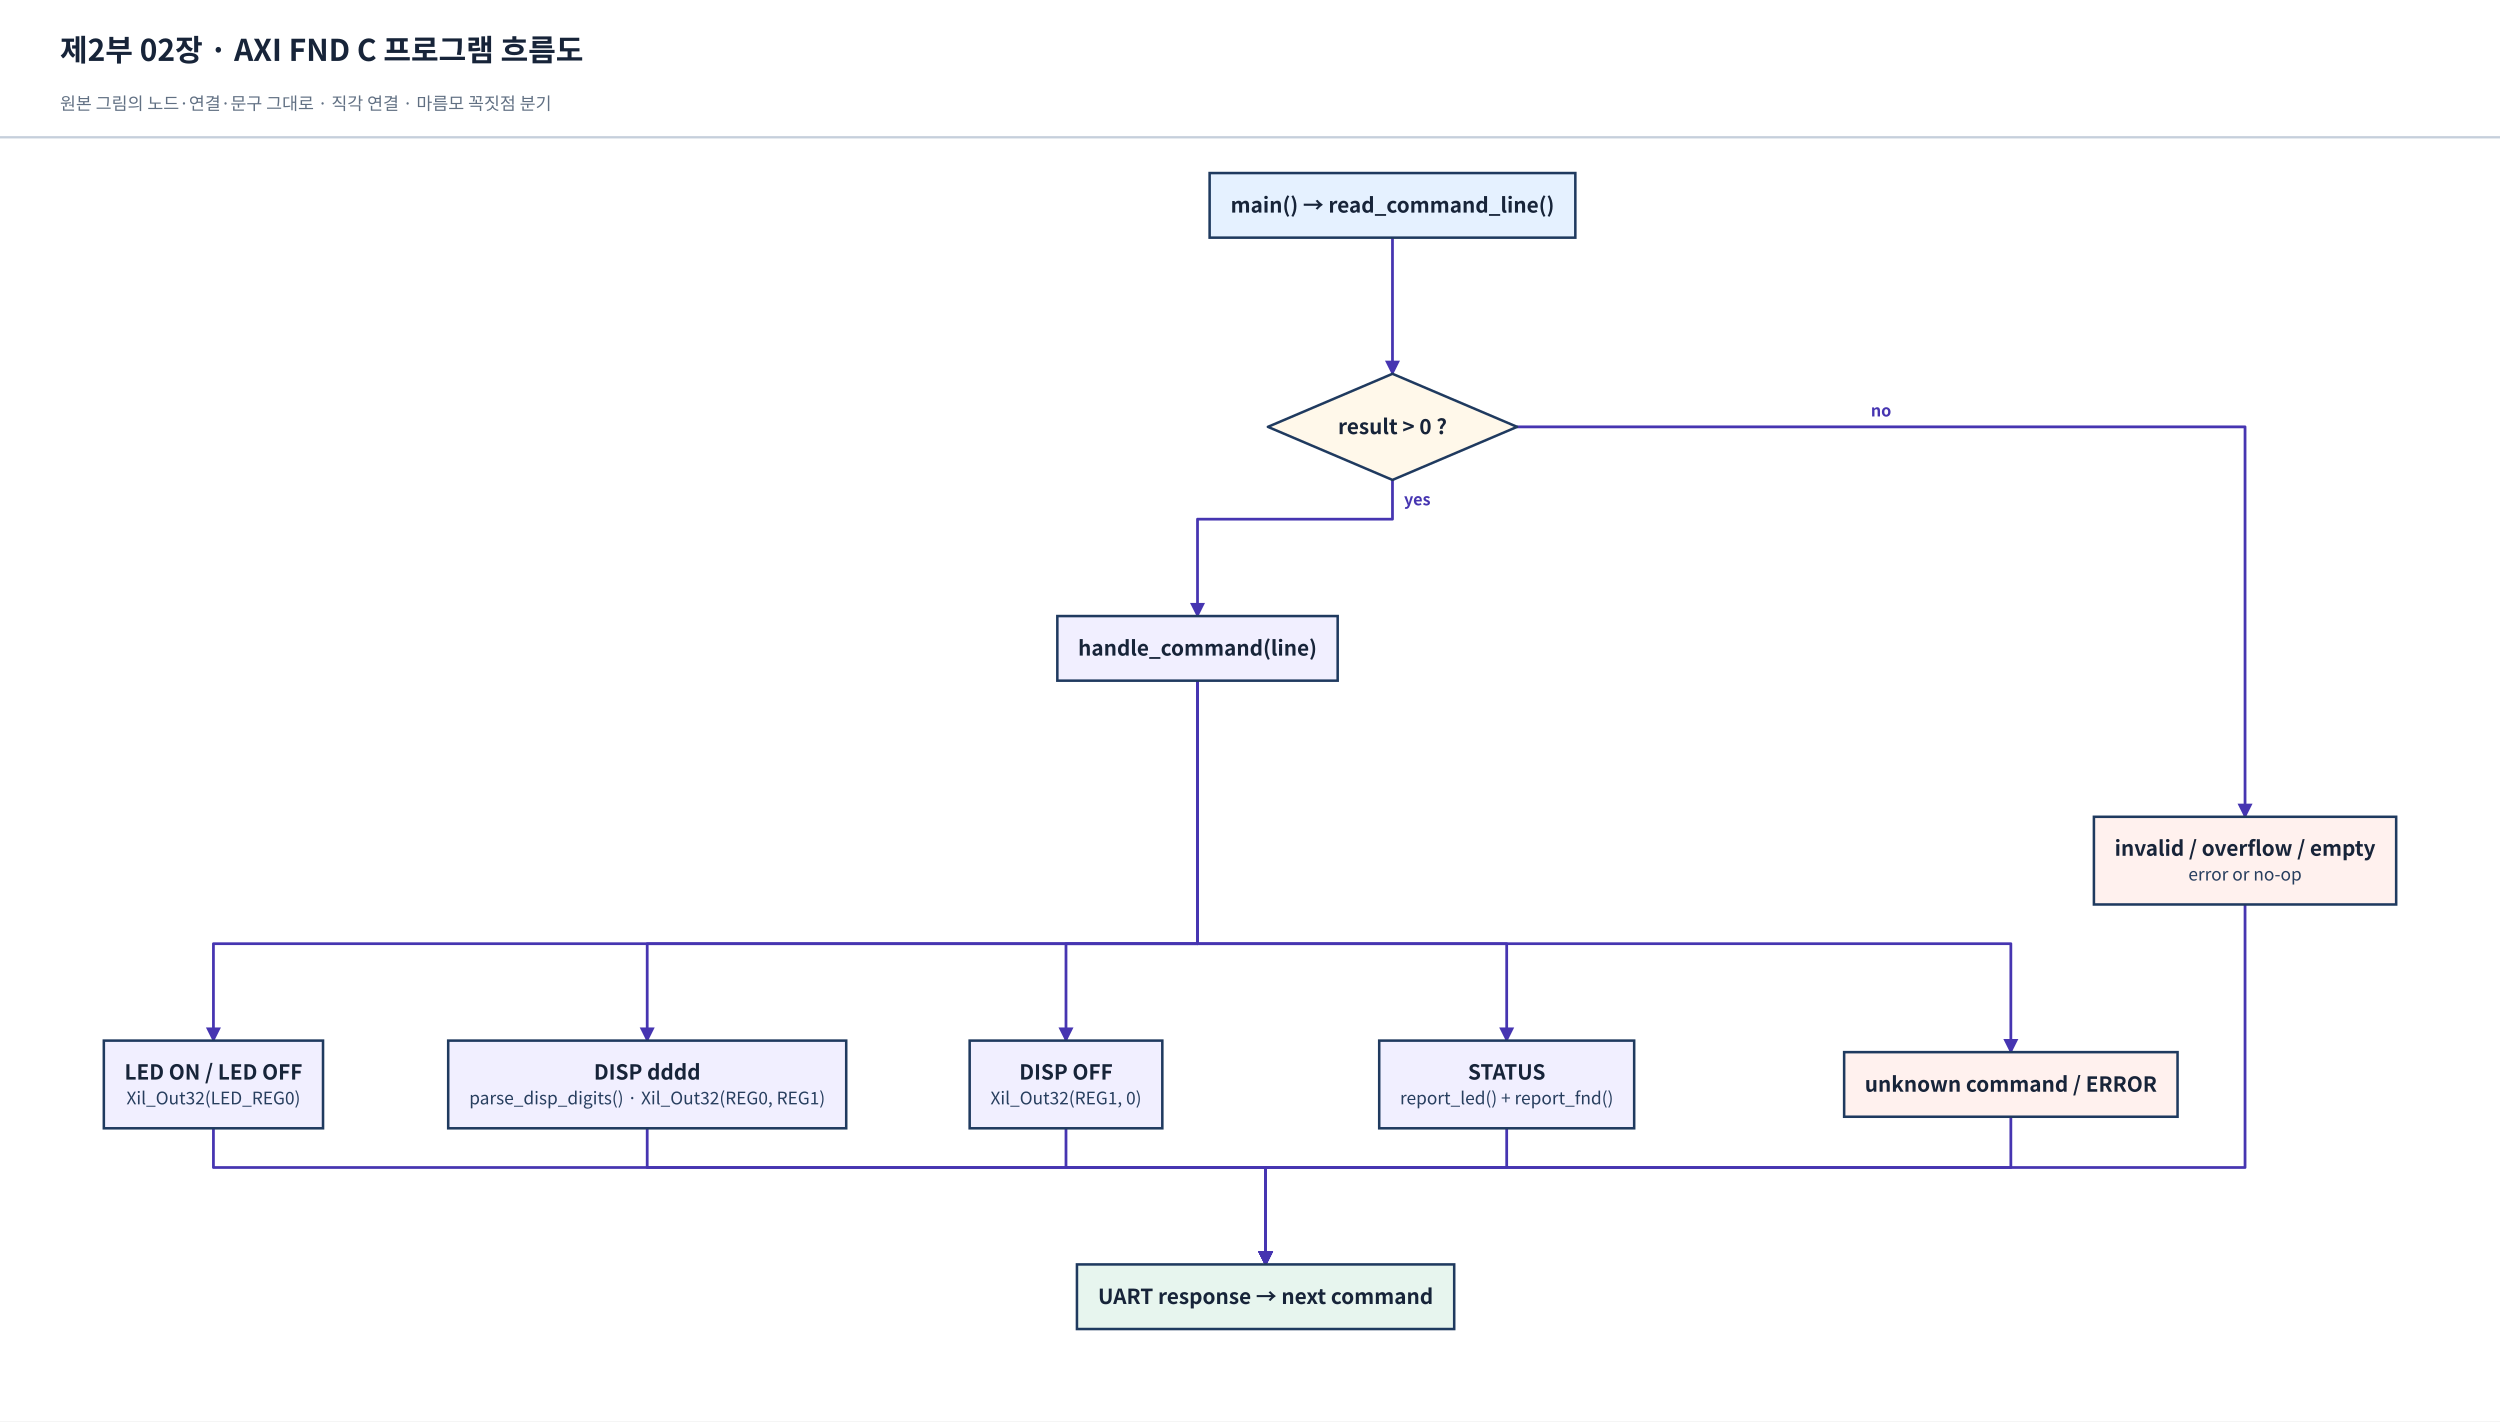
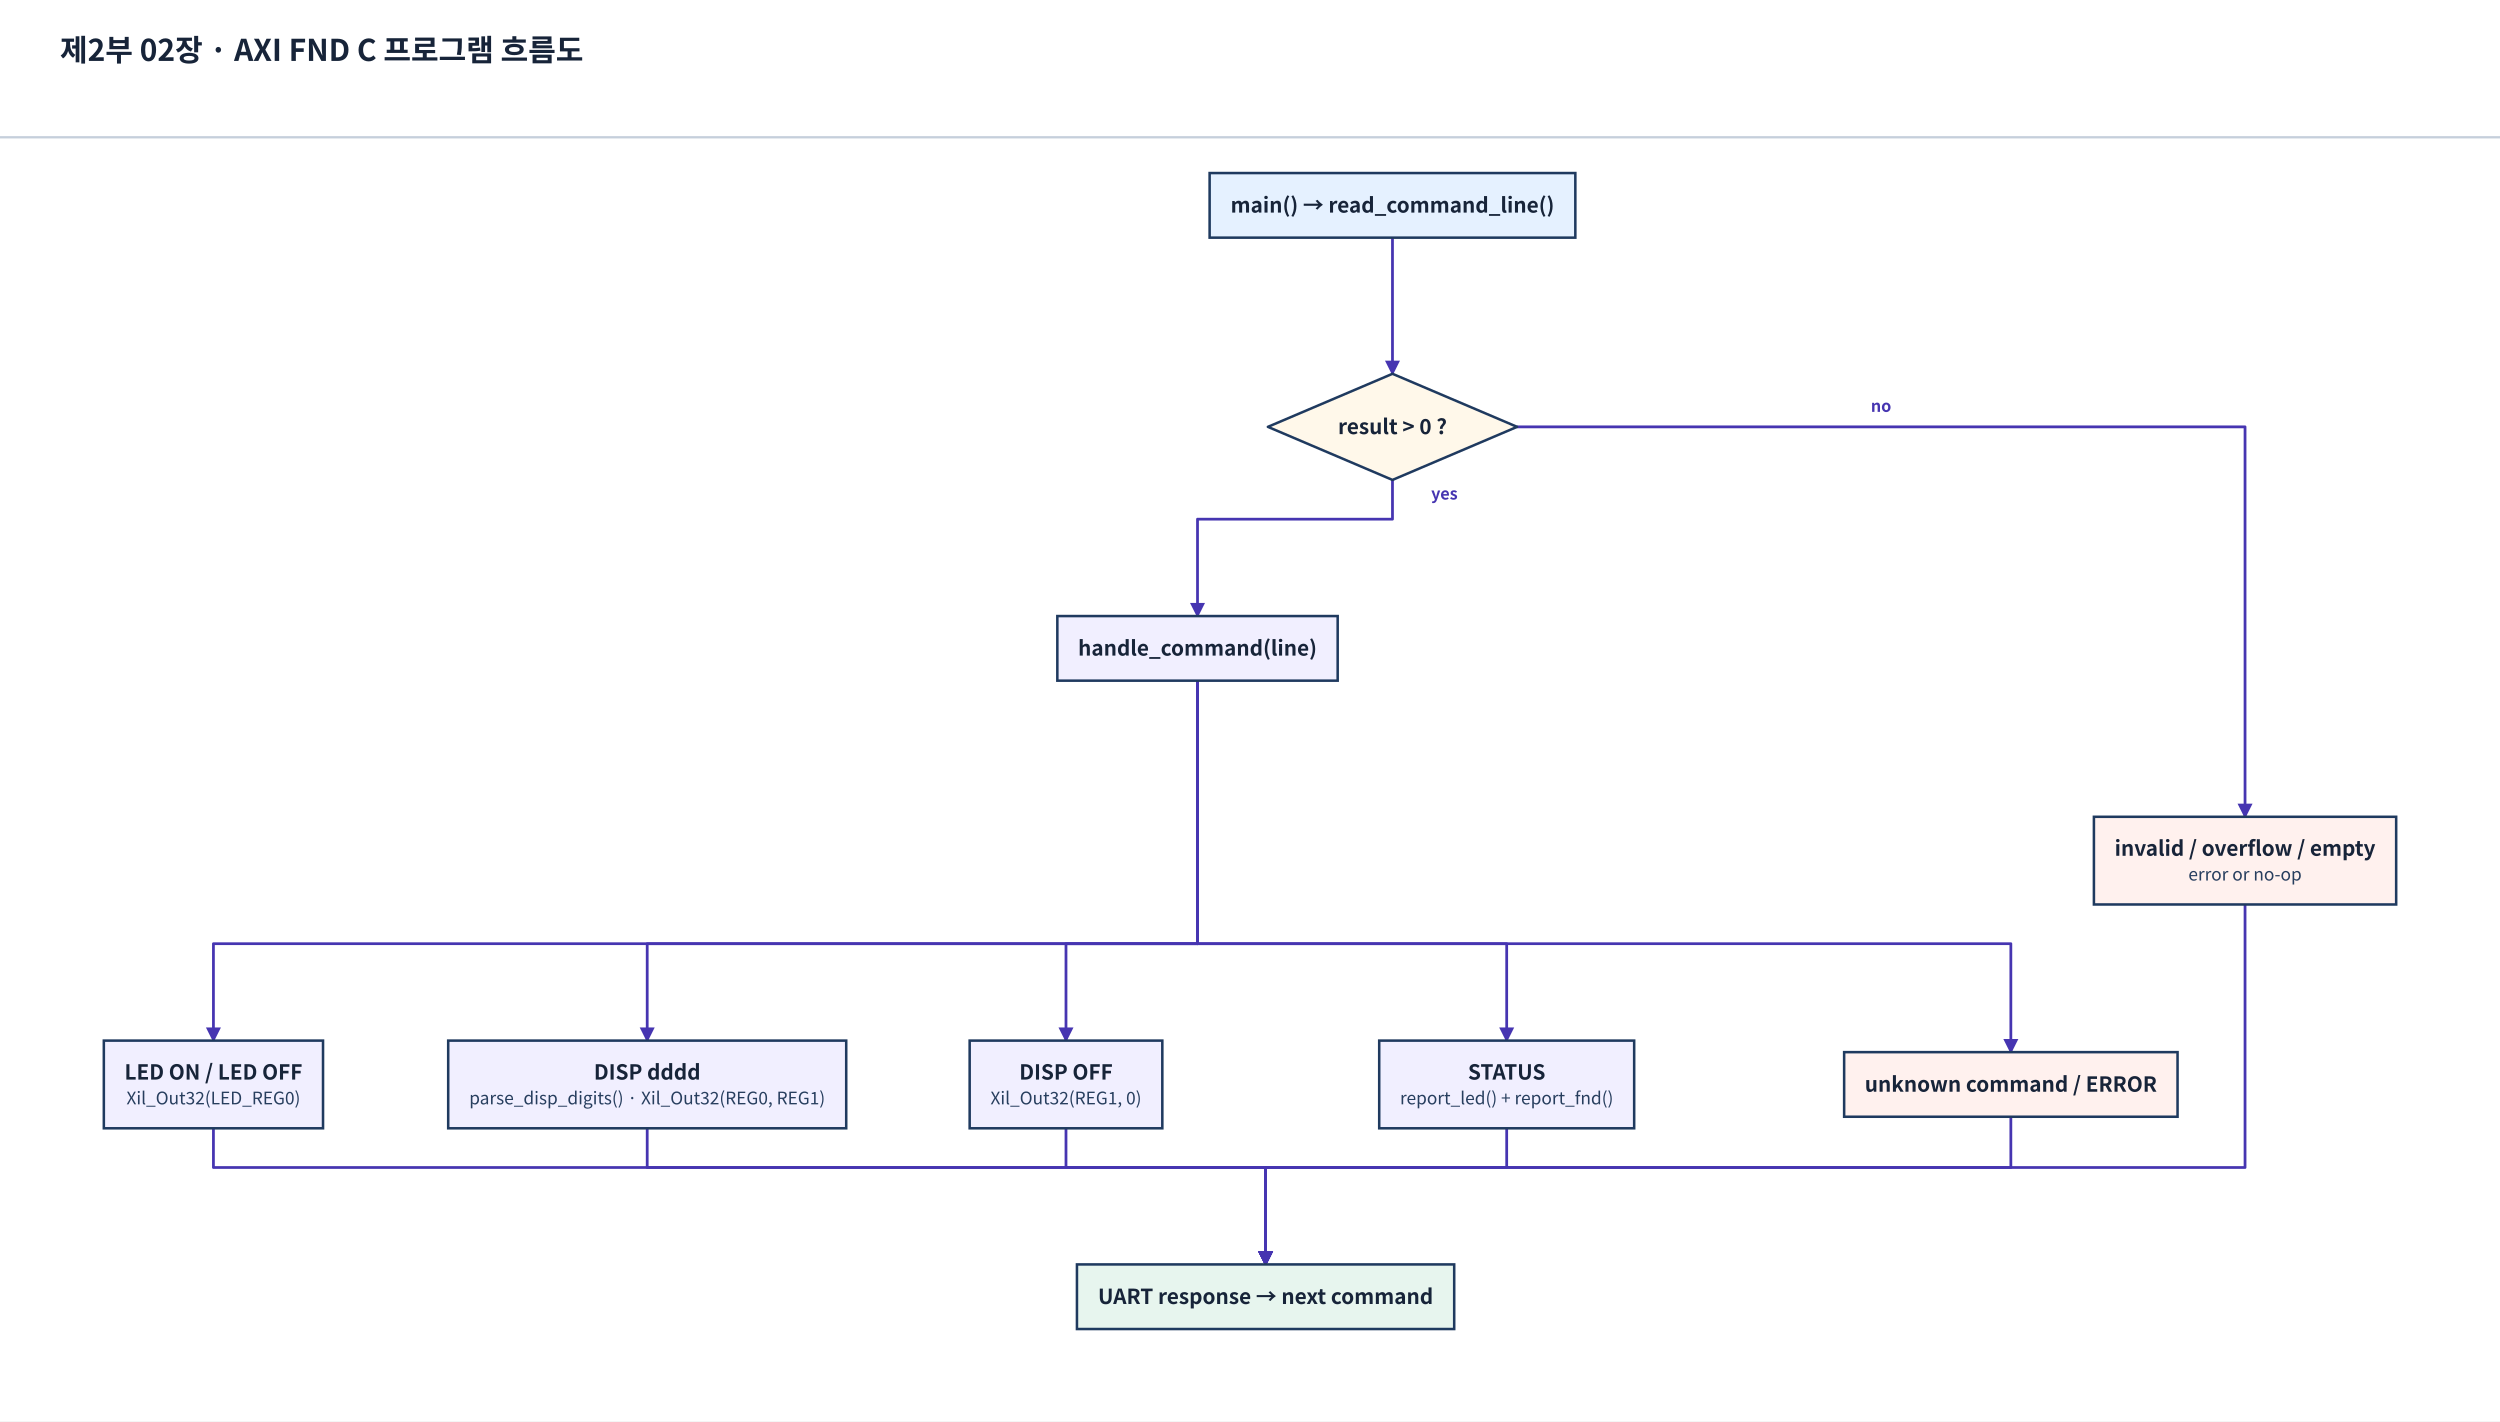
<svg xmlns="http://www.w3.org/2000/svg" id="canvas" width="2167" height="1232" viewBox="0 0 2167 1232" aria-label="편집 가능한 수직형 플로우차트" version="1.1">
  <defs>
    <marker id="arrowhead-0" markerWidth="13" markerHeight="13" refX="11.375" refY="6.5" orient="auto" markerUnits="userSpaceOnUse">
      <path d="M 0 0 L 13 6.5 L 0 13 z" fill="#4635B1" />
    </marker>
    <marker id="arrowhead-1" markerWidth="13" markerHeight="13" refX="11.375" refY="6.5" orient="auto" markerUnits="userSpaceOnUse">
      <path d="M 0 0 L 13 6.5 L 0 13 z" fill="#4635B1" />
    </marker>
    <marker id="arrowhead-2" markerWidth="13" markerHeight="13" refX="11.375" refY="6.5" orient="auto" markerUnits="userSpaceOnUse">
      <path d="M 0 0 L 13 6.5 L 0 13 z" fill="#4635B1" />
    </marker>
    <marker id="arrowhead-3" markerWidth="13" markerHeight="13" refX="11.375" refY="6.5" orient="auto" markerUnits="userSpaceOnUse">
      <path d="M 0 0 L 13 6.5 L 0 13 z" fill="#4635B1" />
    </marker>
    <marker id="arrowhead-4" markerWidth="13" markerHeight="13" refX="11.375" refY="6.5" orient="auto" markerUnits="userSpaceOnUse">
      <path d="M 0 0 L 13 6.5 L 0 13 z" fill="#4635B1" />
    </marker>
    <marker id="arrowhead-5" markerWidth="13" markerHeight="13" refX="11.375" refY="6.5" orient="auto" markerUnits="userSpaceOnUse">
      <path d="M 0 0 L 13 6.5 L 0 13 z" fill="#4635B1" />
    </marker>
    <marker id="arrowhead-6" markerWidth="13" markerHeight="13" refX="11.375" refY="6.5" orient="auto" markerUnits="userSpaceOnUse">
      <path d="M 0 0 L 13 6.5 L 0 13 z" fill="#4635B1" />
    </marker>
    <marker id="arrowhead-7" markerWidth="13" markerHeight="13" refX="11.375" refY="6.5" orient="auto" markerUnits="userSpaceOnUse">
      <path d="M 0 0 L 13 6.5 L 0 13 z" fill="#4635B1" />
    </marker>
    <marker id="arrowhead-8" markerWidth="13" markerHeight="13" refX="11.375" refY="6.5" orient="auto" markerUnits="userSpaceOnUse">
      <path d="M 0 0 L 13 6.5 L 0 13 z" fill="#4635B1" />
    </marker>
    <marker id="arrowhead-9" markerWidth="13" markerHeight="13" refX="11.375" refY="6.5" orient="auto" markerUnits="userSpaceOnUse">
      <path d="M 0 0 L 13 6.5 L 0 13 z" fill="#4635B1" />
    </marker>
    <marker id="arrowhead-10" markerWidth="13" markerHeight="13" refX="11.375" refY="6.5" orient="auto" markerUnits="userSpaceOnUse">
      <path d="M 0 0 L 13 6.5 L 0 13 z" fill="#4635B1" />
    </marker>
    <marker id="arrowhead-11" markerWidth="13" markerHeight="13" refX="11.375" refY="6.5" orient="auto" markerUnits="userSpaceOnUse">
      <path d="M 0 0 L 13 6.5 L 0 13 z" fill="#4635B1" />
    </marker>
    <marker id="arrowhead-12" markerWidth="13" markerHeight="13" refX="11.375" refY="6.5" orient="auto" markerUnits="userSpaceOnUse">
      <path d="M 0 0 L 13 6.5 L 0 13 z" fill="#4635B1" />
    </marker>
    <marker id="arrowhead-13" markerWidth="13" markerHeight="13" refX="11.375" refY="6.5" orient="auto" markerUnits="userSpaceOnUse">
      <path d="M 0 0 L 13 6.5 L 0 13 z" fill="#4635B1" />
    </marker>
  </defs>
  <rect x="0" y="0" width="2167" height="1232" fill="#fff" />
  <g data-heading="title">
    <text x="52" y="52.84" font-size="26" font-weight="780" fill="#172439" text-anchor="start" class="heading-text" font-family="Noto Sans KR, Noto Sans CJK KR, Malgun Gothic, sans-serif">제2부 02장 · AXI FND C 프로그램 흐름도</text>
  </g>
  <g data-heading="subtitle">
-     <text x="52" y="95.1" font-size="15" font-weight="400" fill="#617083" text-anchor="start" class="heading-text" font-family="Noto Sans KR, Noto Sans CJK KR, Malgun Gothic, sans-serif">원본 그림의 노드·연결·문구 그대로 · 직각 연결 · 마름모 꼭짓점 분기</text>
+     <text x="52" y="95.1" font-size="15" font-weight="400" fill="#617083" text-anchor="start" class="heading-text" font-family="Noto Sans KR, Noto Sans CJK KR, Malgun Gothic, sans-serif" />
  </g>
  <line x1="0" y1="119" x2="2167" y2="119" stroke="#c5cfdb" stroke-width="2" pointer-events="none" data-role="heading-divider" />
  <g id="edges">
    <g data-edge="e1" class="edge">
      <path d="M 1207 206 L 1207 324" fill="none" stroke="#4635B1" stroke-width="2.4" stroke-linejoin="round" stroke-linecap="round" marker-end="url(#arrowhead-0)" />
    </g>
    <g data-edge="e2" class="edge">
      <path d="M 1207 416 L 1207 450 L 1038 450 L 1038 534" fill="none" stroke="#4635B1" stroke-width="2.4" stroke-linejoin="round" stroke-linecap="round" marker-end="url(#arrowhead-1)" />
-       <text x="1217" y="438" text-anchor="start" font-size="14" font-weight="750" fill="#4635B1" class="edge-label" font-family="Noto Sans KR, Noto Sans CJK KR, Malgun Gothic, sans-serif">yes</text>
+       <text x="1252" y="433" text-anchor="middle" font-size="14" font-weight="750" fill="#4635B1" class="edge-label" font-family="Noto Sans KR, Noto Sans CJK KR, Malgun Gothic, sans-serif">yes</text>
    </g>
    <g data-edge="e3" class="edge">
      <path d="M 1315 370 L 1946 370 L 1946 708" fill="none" stroke="#4635B1" stroke-width="2.4" stroke-linejoin="round" stroke-linecap="round" marker-end="url(#arrowhead-2)" />
-       <text x="1630.5" y="361" text-anchor="middle" font-size="14" font-weight="750" fill="#4635B1" class="edge-label" font-family="Noto Sans KR, Noto Sans CJK KR, Malgun Gothic, sans-serif">no</text>
+       <text x="1630.5" y="357" text-anchor="middle" font-size="14" font-weight="750" fill="#4635B1" class="edge-label" font-family="Noto Sans KR, Noto Sans CJK KR, Malgun Gothic, sans-serif">no</text>
    </g>
    <g data-edge="e4" class="edge">
      <path d="M 1038 590 L 1038 818 L 185 818 L 185 902" fill="none" stroke="#4635B1" stroke-width="2.4" stroke-linejoin="round" stroke-linecap="round" marker-end="url(#arrowhead-3)" />
    </g>
    <g data-edge="e5" class="edge">
      <path d="M 1038 590 L 1038 818 L 561 818 L 561 902" fill="none" stroke="#4635B1" stroke-width="2.4" stroke-linejoin="round" stroke-linecap="round" marker-end="url(#arrowhead-4)" />
    </g>
    <g data-edge="e6" class="edge">
      <path d="M 1038 590 L 1038 818 L 924 818 L 924 902" fill="none" stroke="#4635B1" stroke-width="2.4" stroke-linejoin="round" stroke-linecap="round" marker-end="url(#arrowhead-5)" />
    </g>
    <g data-edge="e7" class="edge">
      <path d="M 1038 590 L 1038 818 L 1306 818 L 1306 902" fill="none" stroke="#4635B1" stroke-width="2.4" stroke-linejoin="round" stroke-linecap="round" marker-end="url(#arrowhead-6)" />
    </g>
    <g data-edge="e8" class="edge">
      <path d="M 1038 590 L 1038 818 L 1743 818 L 1743 912" fill="none" stroke="#4635B1" stroke-width="2.4" stroke-linejoin="round" stroke-linecap="round" marker-end="url(#arrowhead-7)" />
    </g>
    <g data-edge="e9" class="edge">
      <path d="M 1946 784 L 1946 1012 L 1097 1012 L 1097 1096" fill="none" stroke="#4635B1" stroke-width="2.4" stroke-linejoin="round" stroke-linecap="round" marker-end="url(#arrowhead-8)" />
    </g>
    <g data-edge="e10" class="edge">
      <path d="M 185 978 L 185 1012 L 1097 1012 L 1097 1096" fill="none" stroke="#4635B1" stroke-width="2.4" stroke-linejoin="round" stroke-linecap="round" marker-end="url(#arrowhead-9)" />
    </g>
    <g data-edge="e11" class="edge">
      <path d="M 561 978 L 561 1012 L 1097 1012 L 1097 1096" fill="none" stroke="#4635B1" stroke-width="2.4" stroke-linejoin="round" stroke-linecap="round" marker-end="url(#arrowhead-10)" />
    </g>
    <g data-edge="e12" class="edge">
      <path d="M 924 978 L 924 1012 L 1097 1012 L 1097 1096" fill="none" stroke="#4635B1" stroke-width="2.4" stroke-linejoin="round" stroke-linecap="round" marker-end="url(#arrowhead-11)" />
    </g>
    <g data-edge="e13" class="edge">
      <path d="M 1306 978 L 1306 1012 L 1097 1012 L 1097 1096" fill="none" stroke="#4635B1" stroke-width="2.4" stroke-linejoin="round" stroke-linecap="round" marker-end="url(#arrowhead-12)" />
    </g>
    <g data-edge="e14" class="edge">
      <path d="M 1743 968 L 1743 1012 L 1097 1012 L 1097 1096" fill="none" stroke="#4635B1" stroke-width="2.4" stroke-linejoin="round" stroke-linecap="round" marker-end="url(#arrowhead-13)" />
    </g>
  </g>
  <g id="nodes">
    <g data-node="start" class="node">
      <rect x="1048.5" y="150" width="317" height="56" fill="#e5f1ff" stroke="#1F3A5F" stroke-width="2.2" class="node-shape" pointer-events="all" />
      <text x="1207" y="178" text-anchor="middle" dominant-baseline="middle" pointer-events="none" font-size="18" font-weight="750" fill="#172439" font-family="Noto Sans KR, Noto Sans CJK KR, Malgun Gothic, sans-serif">main() → read_command_line()</text>
    </g>
    <g data-node="choice" class="node">
      <polygon points="1207,324 1315,370 1207,416 1099,370" fill="#fff8ea" stroke="#1F3A5F" stroke-width="2.2" stroke-linejoin="round" class="node-shape" pointer-events="all" />
      <text x="1207" y="370" text-anchor="middle" dominant-baseline="middle" pointer-events="none" font-size="18" font-weight="750" fill="#172439" font-family="Noto Sans KR, Noto Sans CJK KR, Malgun Gothic, sans-serif">result &gt; 0 ?</text>
    </g>
    <g data-node="cmd" class="node">
      <rect x="916.5" y="534" width="243" height="56" fill="#f1efff" stroke="#1F3A5F" stroke-width="2.2" class="node-shape" pointer-events="all" />
      <text x="1038" y="562" text-anchor="middle" dominant-baseline="middle" pointer-events="none" font-size="18" font-weight="750" fill="#172439" font-family="Noto Sans KR, Noto Sans CJK KR, Malgun Gothic, sans-serif">handle_command(line)</text>
    </g>
    <g data-node="invalid" class="node">
      <rect x="1815" y="708" width="262" height="76" fill="#fff1ee" stroke="#1F3A5F" stroke-width="2.2" class="node-shape" pointer-events="all" />
      <text x="1946" y="735.5" text-anchor="middle" dominant-baseline="middle" pointer-events="none" font-size="18" font-weight="750" fill="#172439" font-family="Noto Sans KR, Noto Sans CJK KR, Malgun Gothic, sans-serif">invalid / overflow / empty</text>
      <text x="1946" y="758" text-anchor="middle" dominant-baseline="middle" pointer-events="none" font-size="15" font-weight="400" fill="#273e5e" font-family="Noto Sans KR, Noto Sans CJK KR, Malgun Gothic, sans-serif">error or no-op</text>
    </g>
    <g data-node="led" class="node">
      <rect x="90" y="902" width="190" height="76" fill="#f1efff" stroke="#1F3A5F" stroke-width="2.2" class="node-shape" pointer-events="all" />
      <text x="185" y="929.5" text-anchor="middle" dominant-baseline="middle" pointer-events="none" font-size="18" font-weight="750" fill="#172439" font-family="Noto Sans KR, Noto Sans CJK KR, Malgun Gothic, sans-serif">LED ON / LED OFF</text>
      <text x="185" y="952" text-anchor="middle" dominant-baseline="middle" pointer-events="none" font-size="15" font-weight="400" fill="#273e5e" font-family="Noto Sans KR, Noto Sans CJK KR, Malgun Gothic, sans-serif">Xil_Out32(LED_REG0)</text>
    </g>
    <g data-node="fnd" class="node">
      <rect x="388.5" y="902" width="345" height="76" fill="#f1efff" stroke="#1F3A5F" stroke-width="2.2" class="node-shape" pointer-events="all" />
      <text x="561" y="929.5" text-anchor="middle" dominant-baseline="middle" pointer-events="none" font-size="18" font-weight="750" fill="#172439" font-family="Noto Sans KR, Noto Sans CJK KR, Malgun Gothic, sans-serif">DISP dddd</text>
      <text x="561" y="952" text-anchor="middle" dominant-baseline="middle" pointer-events="none" font-size="15" font-weight="400" fill="#273e5e" font-family="Noto Sans KR, Noto Sans CJK KR, Malgun Gothic, sans-serif">parse_disp_digits() · Xil_Out32(REG0, REG1)</text>
    </g>
    <g data-node="off" class="node">
      <rect x="840.5" y="902" width="167" height="76" fill="#f1efff" stroke="#1F3A5F" stroke-width="2.2" class="node-shape" pointer-events="all" />
      <text x="924" y="929.5" text-anchor="middle" dominant-baseline="middle" pointer-events="none" font-size="18" font-weight="750" fill="#172439" font-family="Noto Sans KR, Noto Sans CJK KR, Malgun Gothic, sans-serif">DISP OFF</text>
      <text x="924" y="952" text-anchor="middle" dominant-baseline="middle" pointer-events="none" font-size="15" font-weight="400" fill="#273e5e" font-family="Noto Sans KR, Noto Sans CJK KR, Malgun Gothic, sans-serif">Xil_Out32(REG1, 0)</text>
    </g>
    <g data-node="state" class="node">
      <rect x="1195.5" y="902" width="221" height="76" fill="#f1efff" stroke="#1F3A5F" stroke-width="2.2" class="node-shape" pointer-events="all" />
      <text x="1306" y="929.5" text-anchor="middle" dominant-baseline="middle" pointer-events="none" font-size="18" font-weight="750" fill="#172439" font-family="Noto Sans KR, Noto Sans CJK KR, Malgun Gothic, sans-serif">STATUS</text>
      <text x="1306" y="952" text-anchor="middle" dominant-baseline="middle" pointer-events="none" font-size="15" font-weight="400" fill="#273e5e" font-family="Noto Sans KR, Noto Sans CJK KR, Malgun Gothic, sans-serif">report_led() + report_fnd()</text>
    </g>
    <g data-node="err" class="node">
      <rect x="1598.5" y="912" width="289" height="56" fill="#fff1ee" stroke="#1F3A5F" stroke-width="2.2" class="node-shape" pointer-events="all" />
      <text x="1743" y="940" text-anchor="middle" dominant-baseline="middle" pointer-events="none" font-size="18" font-weight="750" fill="#172439" font-family="Noto Sans KR, Noto Sans CJK KR, Malgun Gothic, sans-serif">unknown command / ERROR</text>
    </g>
    <g data-node="send" class="node">
      <rect x="933.5" y="1096" width="327" height="56" fill="#e7f5ee" stroke="#1F3A5F" stroke-width="2.2" class="node-shape" pointer-events="all" />
      <text x="1097" y="1124" text-anchor="middle" dominant-baseline="middle" pointer-events="none" font-size="18" font-weight="750" fill="#172439" font-family="Noto Sans KR, Noto Sans CJK KR, Malgun Gothic, sans-serif">UART response → next command</text>
    </g>
  </g>
</svg>
